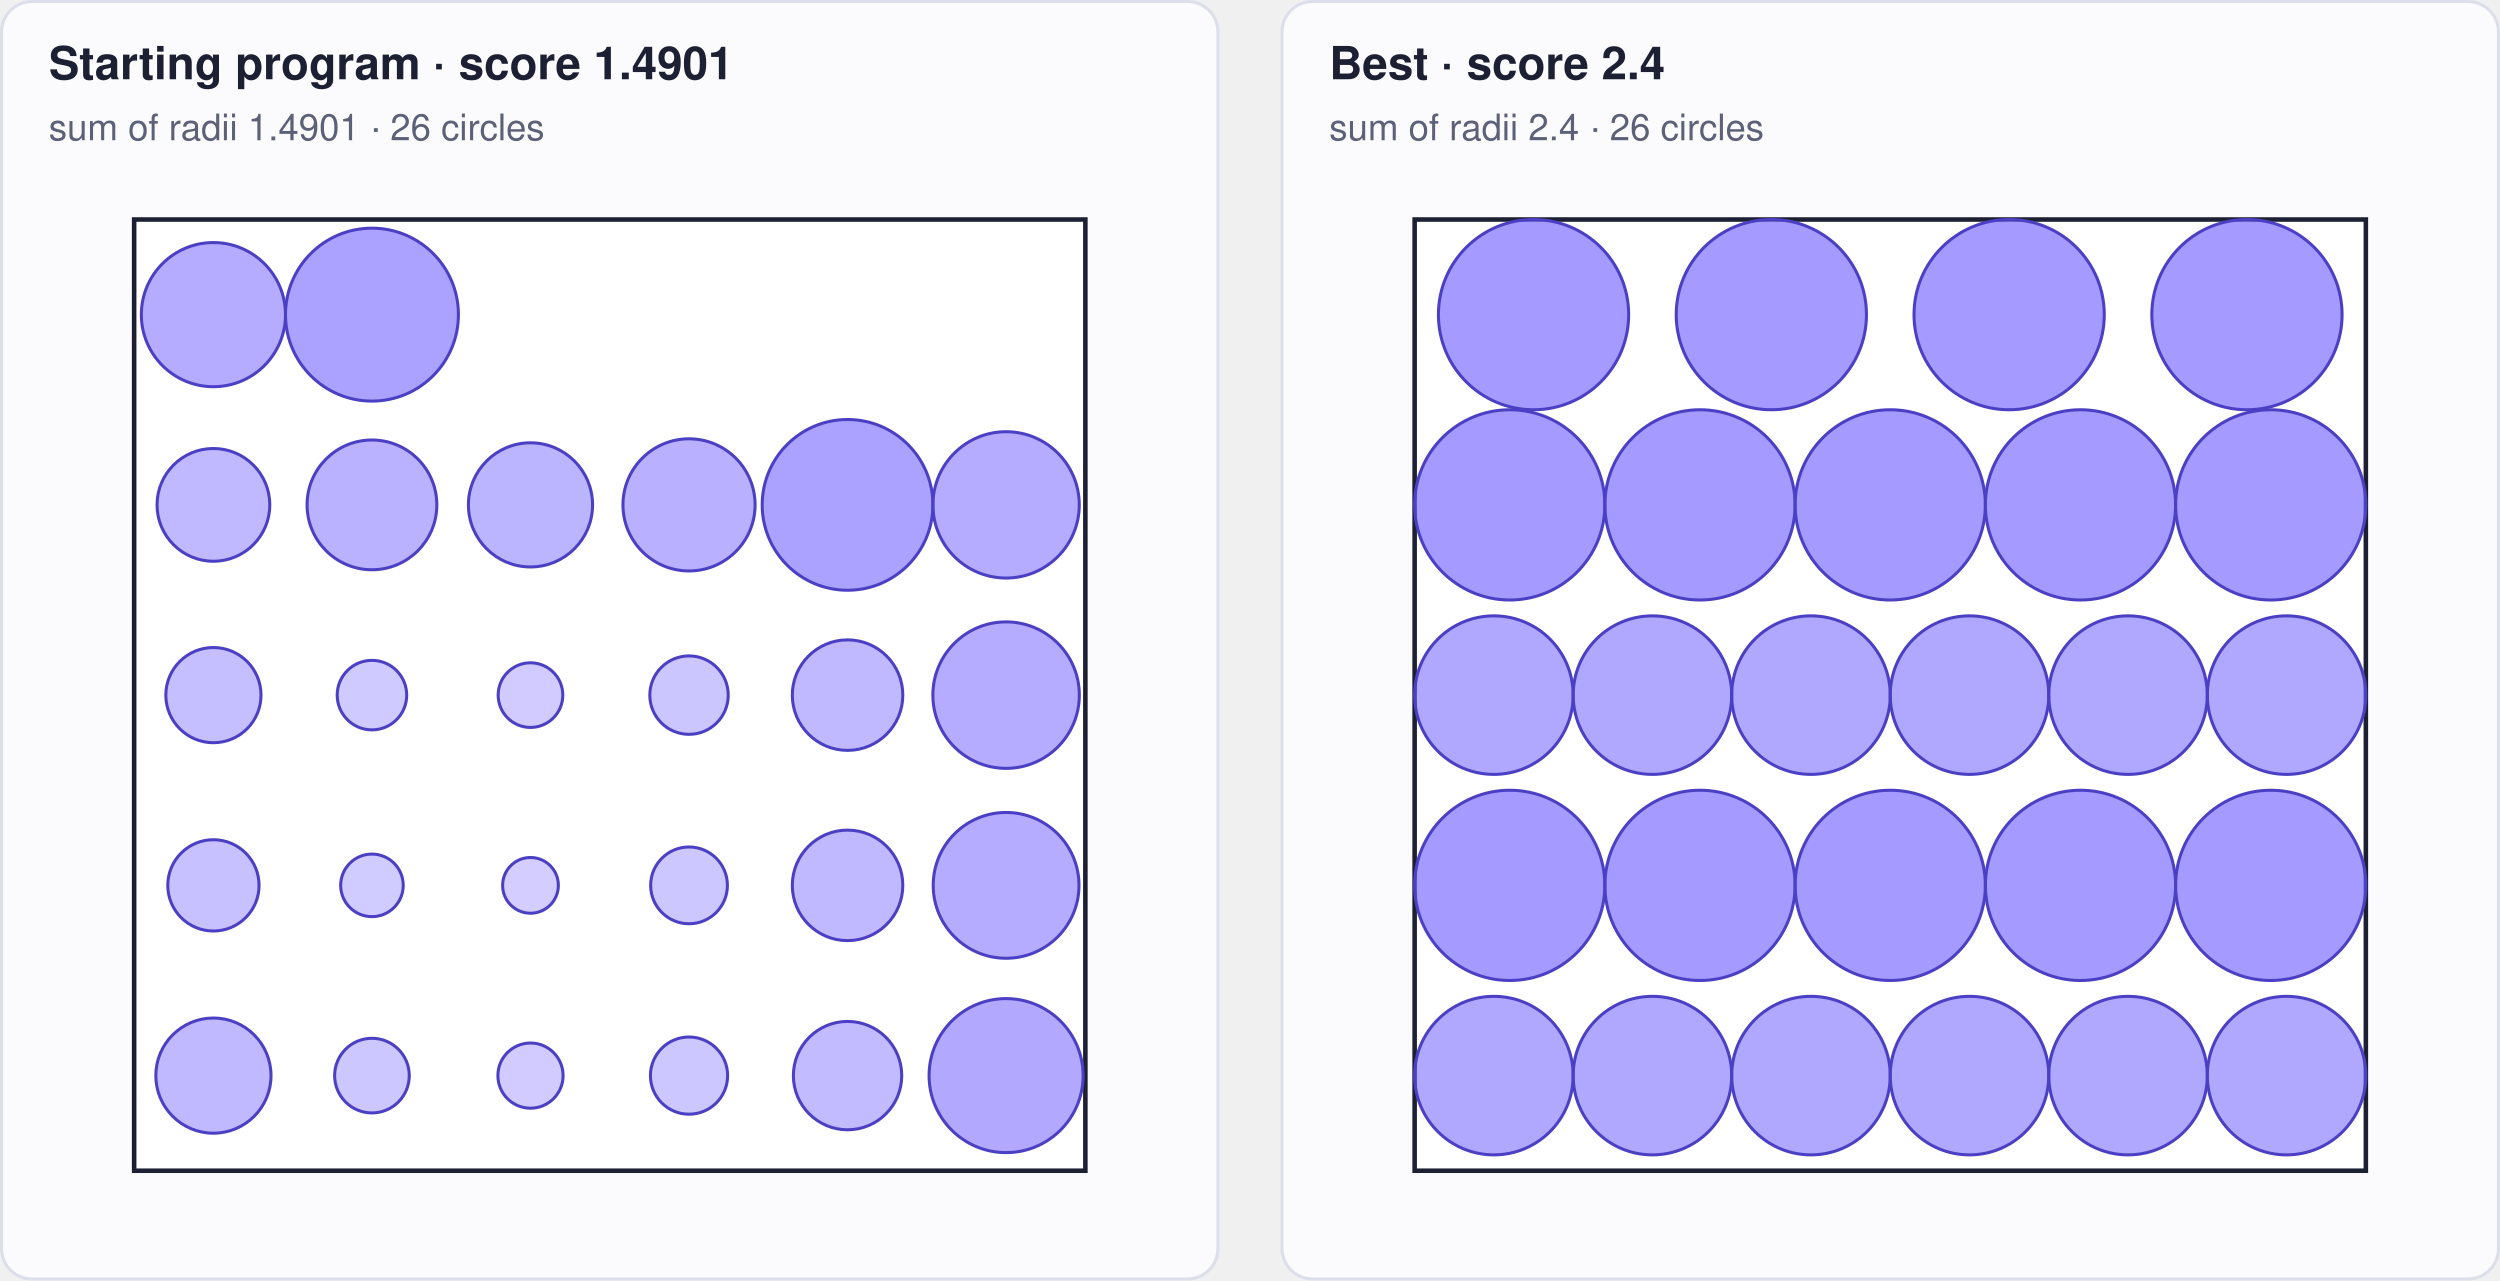
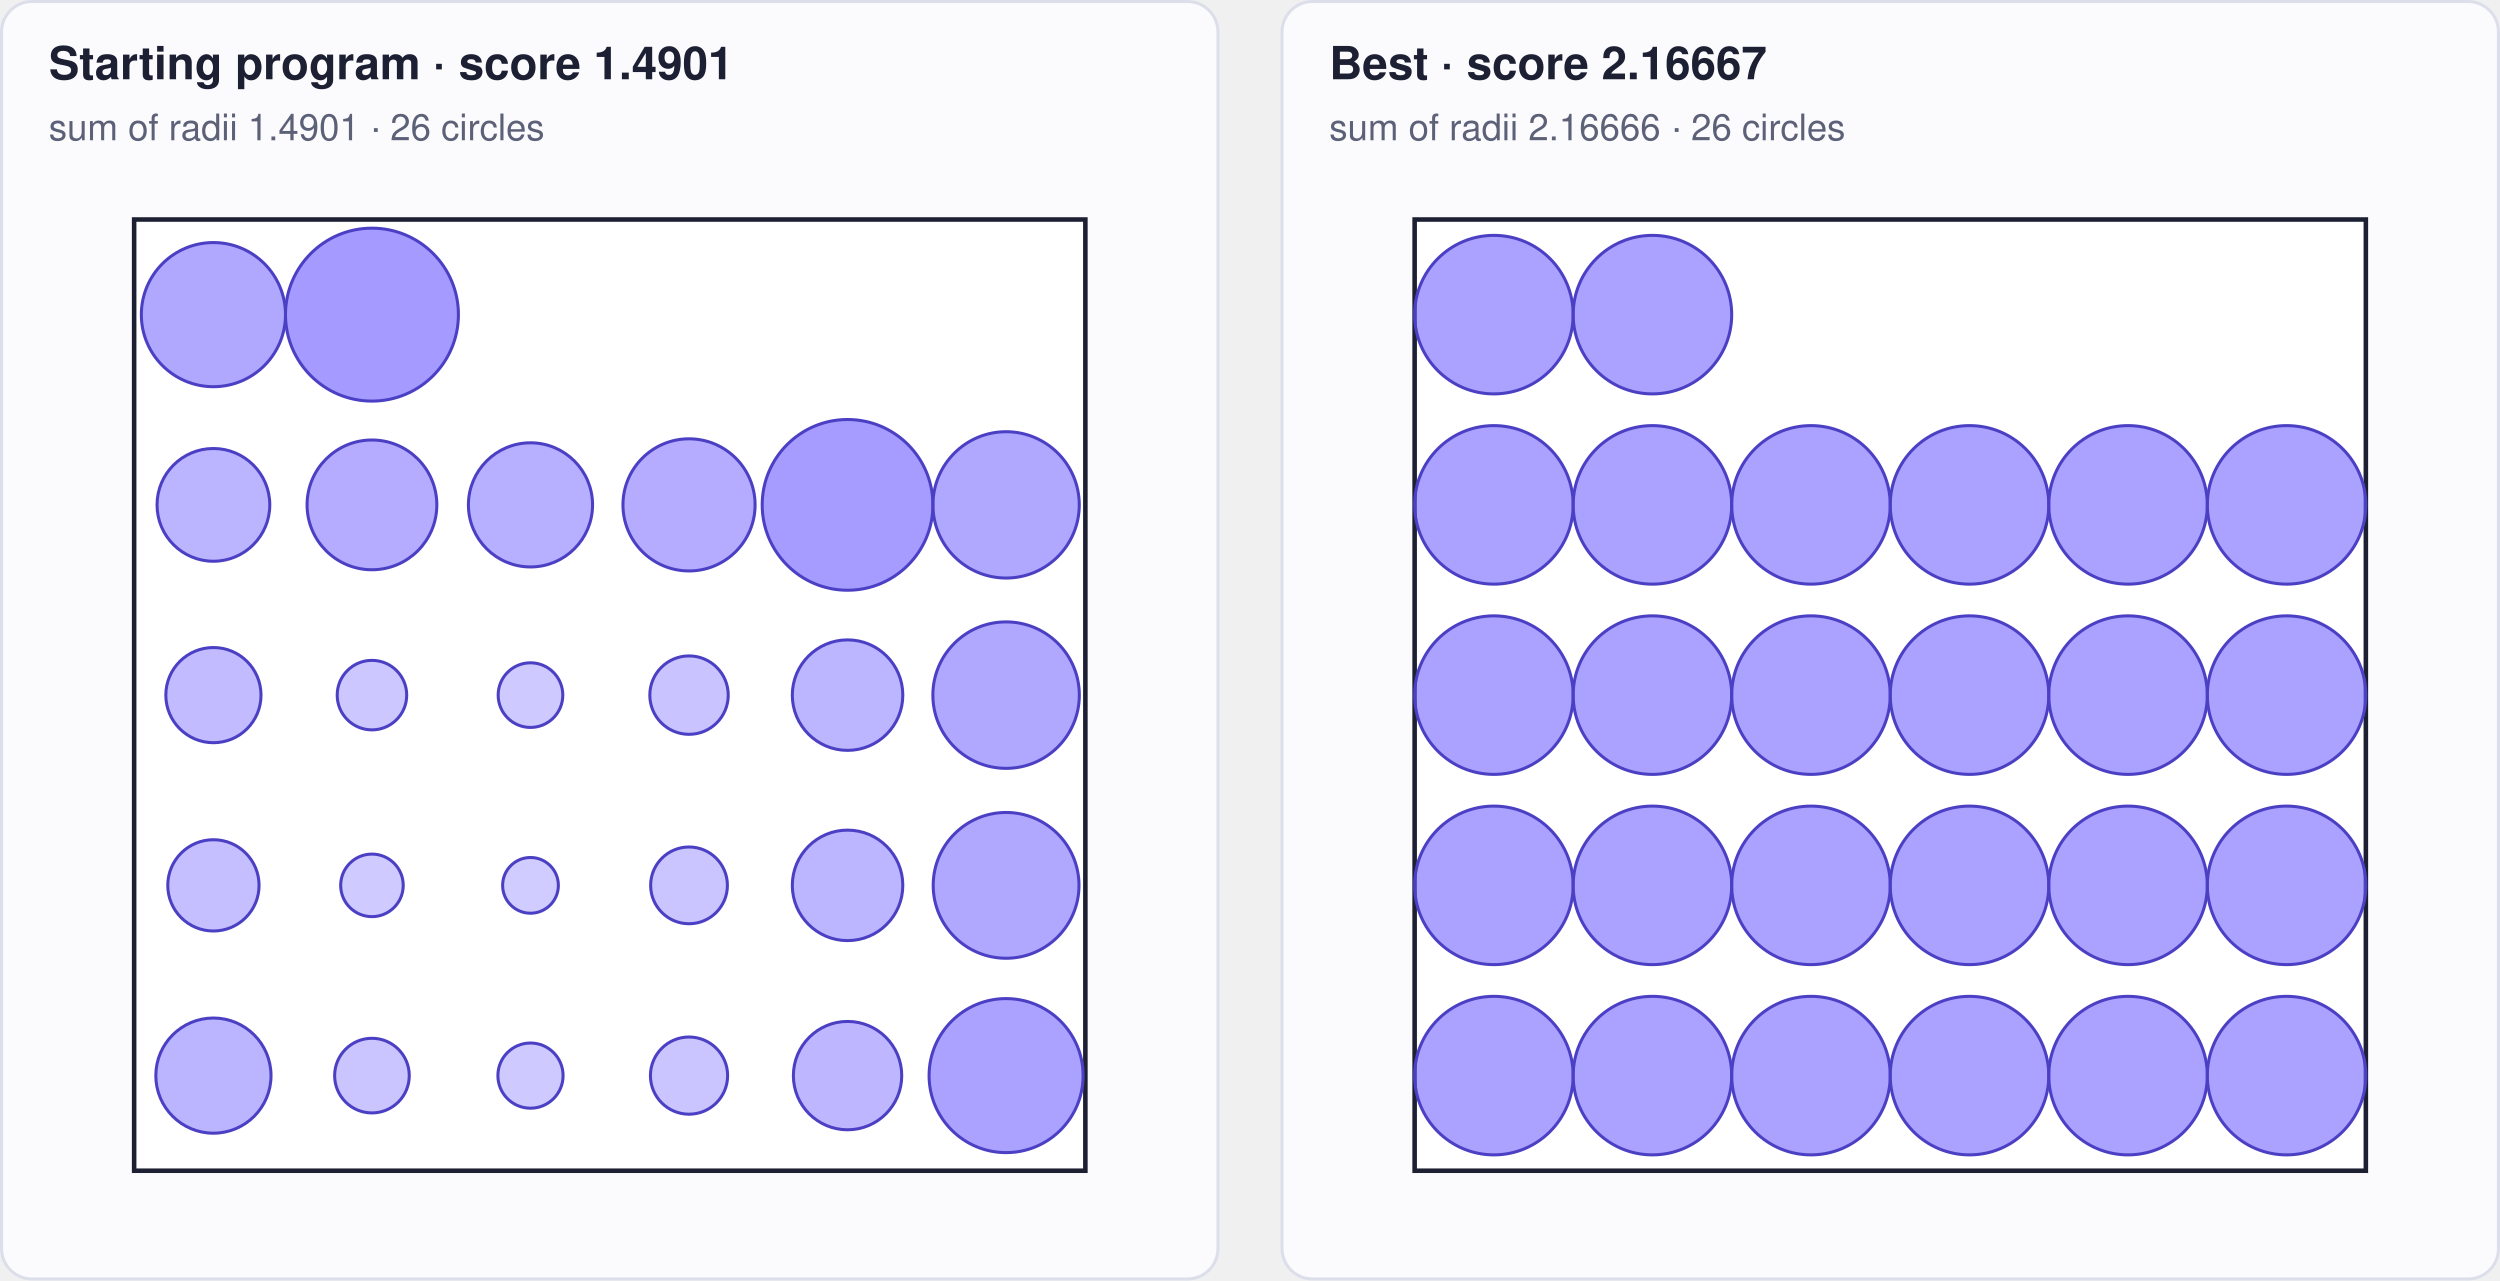
<svg xmlns="http://www.w3.org/2000/svg" viewBox="0 0 820 420.00" width="820" height="420.00" role="img" aria-label="circle_packing: the starting program's solution and the best one" font-family="system-ui, -apple-system, Segoe UI, Helvetica, Arial, sans-serif">
  <rect x="0.5" y="0.5" width="399" height="419" rx="10" fill="#fbfbfe" stroke="#dcdfea" />
  <text x="16" y="26" font-size="15" font-weight="600" fill="#1d2033">Starting program · score 1.4901</text>
  <text x="16" y="46" font-size="12" fill="#5d6178">sum of radii 1.4901 · 26 circles</text>
  <rect x="44.00" y="72.00" width="312.00" height="312.00" fill="#fff" stroke="#1d2033" stroke-width="1.5" />
-   <circle cx="70.00" cy="352.80" r="18.89" fill="#7b6cff" fill-opacity="0.48" stroke="#4b3fc4" stroke-width="1" />
-   <circle cx="122.00" cy="352.80" r="12.24" fill="#7b6cff" fill-opacity="0.38" stroke="#4b3fc4" stroke-width="1" />
-   <circle cx="174.00" cy="352.80" r="10.69" fill="#7b6cff" fill-opacity="0.35" stroke="#4b3fc4" stroke-width="1" />
-   <circle cx="226.00" cy="352.80" r="12.66" fill="#7b6cff" fill-opacity="0.38" stroke="#4b3fc4" stroke-width="1" />
-   <circle cx="278.00" cy="352.80" r="17.77" fill="#7b6cff" fill-opacity="0.46" stroke="#4b3fc4" stroke-width="1" />
-   <circle cx="330.00" cy="352.80" r="25.26" fill="#7b6cff" fill-opacity="0.58" stroke="#4b3fc4" stroke-width="1" />
-   <circle cx="70.00" cy="290.40" r="14.97" fill="#7b6cff" fill-opacity="0.42" stroke="#4b3fc4" stroke-width="1" />
-   <circle cx="122.00" cy="290.40" r="10.26" fill="#7b6cff" fill-opacity="0.34" stroke="#4b3fc4" stroke-width="1" />
-   <circle cx="174.00" cy="290.40" r="9.14" fill="#7b6cff" fill-opacity="0.33" stroke="#4b3fc4" stroke-width="1" />
-   <circle cx="226.00" cy="290.40" r="12.59" fill="#7b6cff" fill-opacity="0.38" stroke="#4b3fc4" stroke-width="1" />
-   <circle cx="278.00" cy="290.40" r="18.12" fill="#7b6cff" fill-opacity="0.47" stroke="#4b3fc4" stroke-width="1" />
-   <circle cx="330.00" cy="290.40" r="23.91" fill="#7b6cff" fill-opacity="0.56" stroke="#4b3fc4" stroke-width="1" />
-   <circle cx="70.00" cy="228.00" r="15.61" fill="#7b6cff" fill-opacity="0.43" stroke="#4b3fc4" stroke-width="1" />
-   <circle cx="122.00" cy="228.00" r="11.40" fill="#7b6cff" fill-opacity="0.36" stroke="#4b3fc4" stroke-width="1" />
-   <circle cx="174.00" cy="228.00" r="10.60" fill="#7b6cff" fill-opacity="0.35" stroke="#4b3fc4" stroke-width="1" />
-   <circle cx="226.00" cy="228.00" r="12.86" fill="#7b6cff" fill-opacity="0.39" stroke="#4b3fc4" stroke-width="1" />
-   <circle cx="278.00" cy="228.00" r="18.12" fill="#7b6cff" fill-opacity="0.47" stroke="#4b3fc4" stroke-width="1" />
-   <circle cx="330.00" cy="228.00" r="24.02" fill="#7b6cff" fill-opacity="0.56" stroke="#4b3fc4" stroke-width="1" />
-   <circle cx="70.00" cy="165.60" r="18.49" fill="#7b6cff" fill-opacity="0.48" stroke="#4b3fc4" stroke-width="1" />
-   <circle cx="122.00" cy="165.60" r="21.28" fill="#7b6cff" fill-opacity="0.52" stroke="#4b3fc4" stroke-width="1" />
-   <circle cx="174.00" cy="165.60" r="20.36" fill="#7b6cff" fill-opacity="0.51" stroke="#4b3fc4" stroke-width="1" />
-   <circle cx="226.00" cy="165.60" r="21.67" fill="#7b6cff" fill-opacity="0.53" stroke="#4b3fc4" stroke-width="1" />
-   <circle cx="278.00" cy="165.60" r="28.00" fill="#7b6cff" fill-opacity="0.63" stroke="#4b3fc4" stroke-width="1" />
-   <circle cx="330.00" cy="165.60" r="24.00" fill="#7b6cff" fill-opacity="0.56" stroke="#4b3fc4" stroke-width="1" />
-   <circle cx="70.00" cy="103.20" r="23.64" fill="#7b6cff" fill-opacity="0.56" stroke="#4b3fc4" stroke-width="1" />
-   <circle cx="122.00" cy="103.20" r="28.36" fill="#7b6cff" fill-opacity="0.63" stroke="#4b3fc4" stroke-width="1" />
+   <circle cx="70.00" cy="352.80" r="18.89" fill="#7b6cff" fill-opacity="0.51" stroke="#4b3fc4" stroke-width="1" />
+   <circle cx="122.00" cy="352.80" r="12.24" fill="#7b6cff" fill-opacity="0.40" stroke="#4b3fc4" stroke-width="1" />
+   <circle cx="174.00" cy="352.80" r="10.69" fill="#7b6cff" fill-opacity="0.37" stroke="#4b3fc4" stroke-width="1" />
+   <circle cx="226.00" cy="352.80" r="12.66" fill="#7b6cff" fill-opacity="0.40" stroke="#4b3fc4" stroke-width="1" />
+   <circle cx="278.00" cy="352.80" r="17.77" fill="#7b6cff" fill-opacity="0.49" stroke="#4b3fc4" stroke-width="1" />
+   <circle cx="330.00" cy="352.80" r="25.26" fill="#7b6cff" fill-opacity="0.63" stroke="#4b3fc4" stroke-width="1" />
+   <circle cx="70.00" cy="290.40" r="14.97" fill="#7b6cff" fill-opacity="0.44" stroke="#4b3fc4" stroke-width="1" />
+   <circle cx="122.00" cy="290.40" r="10.26" fill="#7b6cff" fill-opacity="0.36" stroke="#4b3fc4" stroke-width="1" />
+   <circle cx="174.00" cy="290.40" r="9.14" fill="#7b6cff" fill-opacity="0.34" stroke="#4b3fc4" stroke-width="1" />
+   <circle cx="226.00" cy="290.40" r="12.59" fill="#7b6cff" fill-opacity="0.40" stroke="#4b3fc4" stroke-width="1" />
+   <circle cx="278.00" cy="290.40" r="18.12" fill="#7b6cff" fill-opacity="0.50" stroke="#4b3fc4" stroke-width="1" />
+   <circle cx="330.00" cy="290.40" r="23.91" fill="#7b6cff" fill-opacity="0.60" stroke="#4b3fc4" stroke-width="1" />
+   <circle cx="70.00" cy="228.00" r="15.61" fill="#7b6cff" fill-opacity="0.46" stroke="#4b3fc4" stroke-width="1" />
+   <circle cx="122.00" cy="228.00" r="11.40" fill="#7b6cff" fill-opacity="0.38" stroke="#4b3fc4" stroke-width="1" />
+   <circle cx="174.00" cy="228.00" r="10.60" fill="#7b6cff" fill-opacity="0.37" stroke="#4b3fc4" stroke-width="1" />
+   <circle cx="226.00" cy="228.00" r="12.86" fill="#7b6cff" fill-opacity="0.41" stroke="#4b3fc4" stroke-width="1" />
+   <circle cx="278.00" cy="228.00" r="18.12" fill="#7b6cff" fill-opacity="0.50" stroke="#4b3fc4" stroke-width="1" />
+   <circle cx="330.00" cy="228.00" r="24.02" fill="#7b6cff" fill-opacity="0.60" stroke="#4b3fc4" stroke-width="1" />
+   <circle cx="70.00" cy="165.60" r="18.49" fill="#7b6cff" fill-opacity="0.51" stroke="#4b3fc4" stroke-width="1" />
+   <circle cx="122.00" cy="165.60" r="21.28" fill="#7b6cff" fill-opacity="0.56" stroke="#4b3fc4" stroke-width="1" />
+   <circle cx="174.00" cy="165.60" r="20.36" fill="#7b6cff" fill-opacity="0.54" stroke="#4b3fc4" stroke-width="1" />
+   <circle cx="226.00" cy="165.60" r="21.67" fill="#7b6cff" fill-opacity="0.56" stroke="#4b3fc4" stroke-width="1" />
+   <circle cx="278.00" cy="165.60" r="28.00" fill="#7b6cff" fill-opacity="0.67" stroke="#4b3fc4" stroke-width="1" />
+   <circle cx="330.00" cy="165.60" r="24.00" fill="#7b6cff" fill-opacity="0.60" stroke="#4b3fc4" stroke-width="1" />
+   <circle cx="70.00" cy="103.20" r="23.64" fill="#7b6cff" fill-opacity="0.60" stroke="#4b3fc4" stroke-width="1" />
+   <circle cx="122.00" cy="103.20" r="28.36" fill="#7b6cff" fill-opacity="0.68" stroke="#4b3fc4" stroke-width="1" />
  <rect x="420.5" y="0.5" width="399" height="419" rx="10" fill="#fbfbfe" stroke="#dcdfea" />
-   <text x="436" y="26" font-size="15" font-weight="600" fill="#1d2033">Best · score 2.4</text>
-   <text x="436" y="46" font-size="12" fill="#5d6178">sum of radii 2.4 · 26 circles</text>
+   <text x="436" y="26" font-size="15" font-weight="600" fill="#1d2033">Best · score 2.16667</text>
+   <text x="436" y="46" font-size="12" fill="#5d6178">sum of radii 2.16666 · 26 circles</text>
  <rect x="464.00" y="72.00" width="312.00" height="312.00" fill="#fff" stroke="#1d2033" stroke-width="1.5" />
-   <circle cx="490.00" cy="352.80" r="26.00" fill="#7b6cff" fill-opacity="0.60" stroke="#4b3fc4" stroke-width="1" />
-   <circle cx="542.00" cy="352.80" r="26.00" fill="#7b6cff" fill-opacity="0.60" stroke="#4b3fc4" stroke-width="1" />
-   <circle cx="594.00" cy="352.80" r="26.00" fill="#7b6cff" fill-opacity="0.60" stroke="#4b3fc4" stroke-width="1" />
-   <circle cx="646.00" cy="352.80" r="26.00" fill="#7b6cff" fill-opacity="0.60" stroke="#4b3fc4" stroke-width="1" />
-   <circle cx="698.00" cy="352.80" r="26.00" fill="#7b6cff" fill-opacity="0.60" stroke="#4b3fc4" stroke-width="1" />
-   <circle cx="750.00" cy="352.80" r="26.00" fill="#7b6cff" fill-opacity="0.60" stroke="#4b3fc4" stroke-width="1" />
-   <circle cx="495.20" cy="290.40" r="31.20" fill="#7b6cff" fill-opacity="0.68" stroke="#4b3fc4" stroke-width="1" />
-   <circle cx="557.60" cy="290.40" r="31.20" fill="#7b6cff" fill-opacity="0.68" stroke="#4b3fc4" stroke-width="1" />
-   <circle cx="620.00" cy="290.40" r="31.20" fill="#7b6cff" fill-opacity="0.68" stroke="#4b3fc4" stroke-width="1" />
-   <circle cx="682.40" cy="290.40" r="31.20" fill="#7b6cff" fill-opacity="0.68" stroke="#4b3fc4" stroke-width="1" />
-   <circle cx="744.80" cy="290.40" r="31.20" fill="#7b6cff" fill-opacity="0.68" stroke="#4b3fc4" stroke-width="1" />
-   <circle cx="490.00" cy="228.00" r="26.00" fill="#7b6cff" fill-opacity="0.60" stroke="#4b3fc4" stroke-width="1" />
-   <circle cx="542.00" cy="228.00" r="26.00" fill="#7b6cff" fill-opacity="0.60" stroke="#4b3fc4" stroke-width="1" />
-   <circle cx="594.00" cy="228.00" r="26.00" fill="#7b6cff" fill-opacity="0.60" stroke="#4b3fc4" stroke-width="1" />
-   <circle cx="646.00" cy="228.00" r="26.00" fill="#7b6cff" fill-opacity="0.60" stroke="#4b3fc4" stroke-width="1" />
-   <circle cx="698.00" cy="228.00" r="26.00" fill="#7b6cff" fill-opacity="0.60" stroke="#4b3fc4" stroke-width="1" />
-   <circle cx="750.00" cy="228.00" r="26.00" fill="#7b6cff" fill-opacity="0.60" stroke="#4b3fc4" stroke-width="1" />
-   <circle cx="495.20" cy="165.60" r="31.20" fill="#7b6cff" fill-opacity="0.68" stroke="#4b3fc4" stroke-width="1" />
-   <circle cx="557.60" cy="165.60" r="31.20" fill="#7b6cff" fill-opacity="0.68" stroke="#4b3fc4" stroke-width="1" />
-   <circle cx="620.00" cy="165.60" r="31.20" fill="#7b6cff" fill-opacity="0.68" stroke="#4b3fc4" stroke-width="1" />
-   <circle cx="682.40" cy="165.60" r="31.20" fill="#7b6cff" fill-opacity="0.68" stroke="#4b3fc4" stroke-width="1" />
-   <circle cx="744.80" cy="165.60" r="31.20" fill="#7b6cff" fill-opacity="0.68" stroke="#4b3fc4" stroke-width="1" />
-   <circle cx="503.00" cy="103.20" r="31.20" fill="#7b6cff" fill-opacity="0.68" stroke="#4b3fc4" stroke-width="1" />
-   <circle cx="581.00" cy="103.20" r="31.20" fill="#7b6cff" fill-opacity="0.68" stroke="#4b3fc4" stroke-width="1" />
-   <circle cx="659.00" cy="103.20" r="31.20" fill="#7b6cff" fill-opacity="0.68" stroke="#4b3fc4" stroke-width="1" />
-   <circle cx="737.00" cy="103.20" r="31.20" fill="#7b6cff" fill-opacity="0.68" stroke="#4b3fc4" stroke-width="1" />
+   <circle cx="490.00" cy="352.80" r="26.00" fill="#7b6cff" fill-opacity="0.64" stroke="#4b3fc4" stroke-width="1" />
+   <circle cx="542.00" cy="352.80" r="26.00" fill="#7b6cff" fill-opacity="0.64" stroke="#4b3fc4" stroke-width="1" />
+   <circle cx="594.00" cy="352.80" r="26.00" fill="#7b6cff" fill-opacity="0.64" stroke="#4b3fc4" stroke-width="1" />
+   <circle cx="646.00" cy="352.80" r="26.00" fill="#7b6cff" fill-opacity="0.64" stroke="#4b3fc4" stroke-width="1" />
+   <circle cx="698.00" cy="352.80" r="26.00" fill="#7b6cff" fill-opacity="0.64" stroke="#4b3fc4" stroke-width="1" />
+   <circle cx="750.00" cy="352.80" r="26.00" fill="#7b6cff" fill-opacity="0.64" stroke="#4b3fc4" stroke-width="1" />
+   <circle cx="490.00" cy="290.40" r="26.00" fill="#7b6cff" fill-opacity="0.64" stroke="#4b3fc4" stroke-width="1" />
+   <circle cx="542.00" cy="290.40" r="26.00" fill="#7b6cff" fill-opacity="0.64" stroke="#4b3fc4" stroke-width="1" />
+   <circle cx="594.00" cy="290.40" r="26.00" fill="#7b6cff" fill-opacity="0.64" stroke="#4b3fc4" stroke-width="1" />
+   <circle cx="646.00" cy="290.40" r="26.00" fill="#7b6cff" fill-opacity="0.64" stroke="#4b3fc4" stroke-width="1" />
+   <circle cx="698.00" cy="290.40" r="26.00" fill="#7b6cff" fill-opacity="0.64" stroke="#4b3fc4" stroke-width="1" />
+   <circle cx="750.00" cy="290.40" r="26.00" fill="#7b6cff" fill-opacity="0.64" stroke="#4b3fc4" stroke-width="1" />
+   <circle cx="490.00" cy="228.00" r="26.00" fill="#7b6cff" fill-opacity="0.64" stroke="#4b3fc4" stroke-width="1" />
+   <circle cx="542.00" cy="228.00" r="26.00" fill="#7b6cff" fill-opacity="0.64" stroke="#4b3fc4" stroke-width="1" />
+   <circle cx="594.00" cy="228.00" r="26.00" fill="#7b6cff" fill-opacity="0.64" stroke="#4b3fc4" stroke-width="1" />
+   <circle cx="646.00" cy="228.00" r="26.00" fill="#7b6cff" fill-opacity="0.64" stroke="#4b3fc4" stroke-width="1" />
+   <circle cx="698.00" cy="228.00" r="26.00" fill="#7b6cff" fill-opacity="0.64" stroke="#4b3fc4" stroke-width="1" />
+   <circle cx="750.00" cy="228.00" r="26.00" fill="#7b6cff" fill-opacity="0.64" stroke="#4b3fc4" stroke-width="1" />
+   <circle cx="490.00" cy="165.60" r="26.00" fill="#7b6cff" fill-opacity="0.64" stroke="#4b3fc4" stroke-width="1" />
+   <circle cx="542.00" cy="165.60" r="26.00" fill="#7b6cff" fill-opacity="0.64" stroke="#4b3fc4" stroke-width="1" />
+   <circle cx="594.00" cy="165.60" r="26.00" fill="#7b6cff" fill-opacity="0.64" stroke="#4b3fc4" stroke-width="1" />
+   <circle cx="646.00" cy="165.60" r="26.00" fill="#7b6cff" fill-opacity="0.64" stroke="#4b3fc4" stroke-width="1" />
+   <circle cx="698.00" cy="165.60" r="26.00" fill="#7b6cff" fill-opacity="0.64" stroke="#4b3fc4" stroke-width="1" />
+   <circle cx="750.00" cy="165.60" r="26.00" fill="#7b6cff" fill-opacity="0.64" stroke="#4b3fc4" stroke-width="1" />
+   <circle cx="490.00" cy="103.20" r="26.00" fill="#7b6cff" fill-opacity="0.64" stroke="#4b3fc4" stroke-width="1" />
+   <circle cx="542.00" cy="103.20" r="26.00" fill="#7b6cff" fill-opacity="0.64" stroke="#4b3fc4" stroke-width="1" />
</svg>
